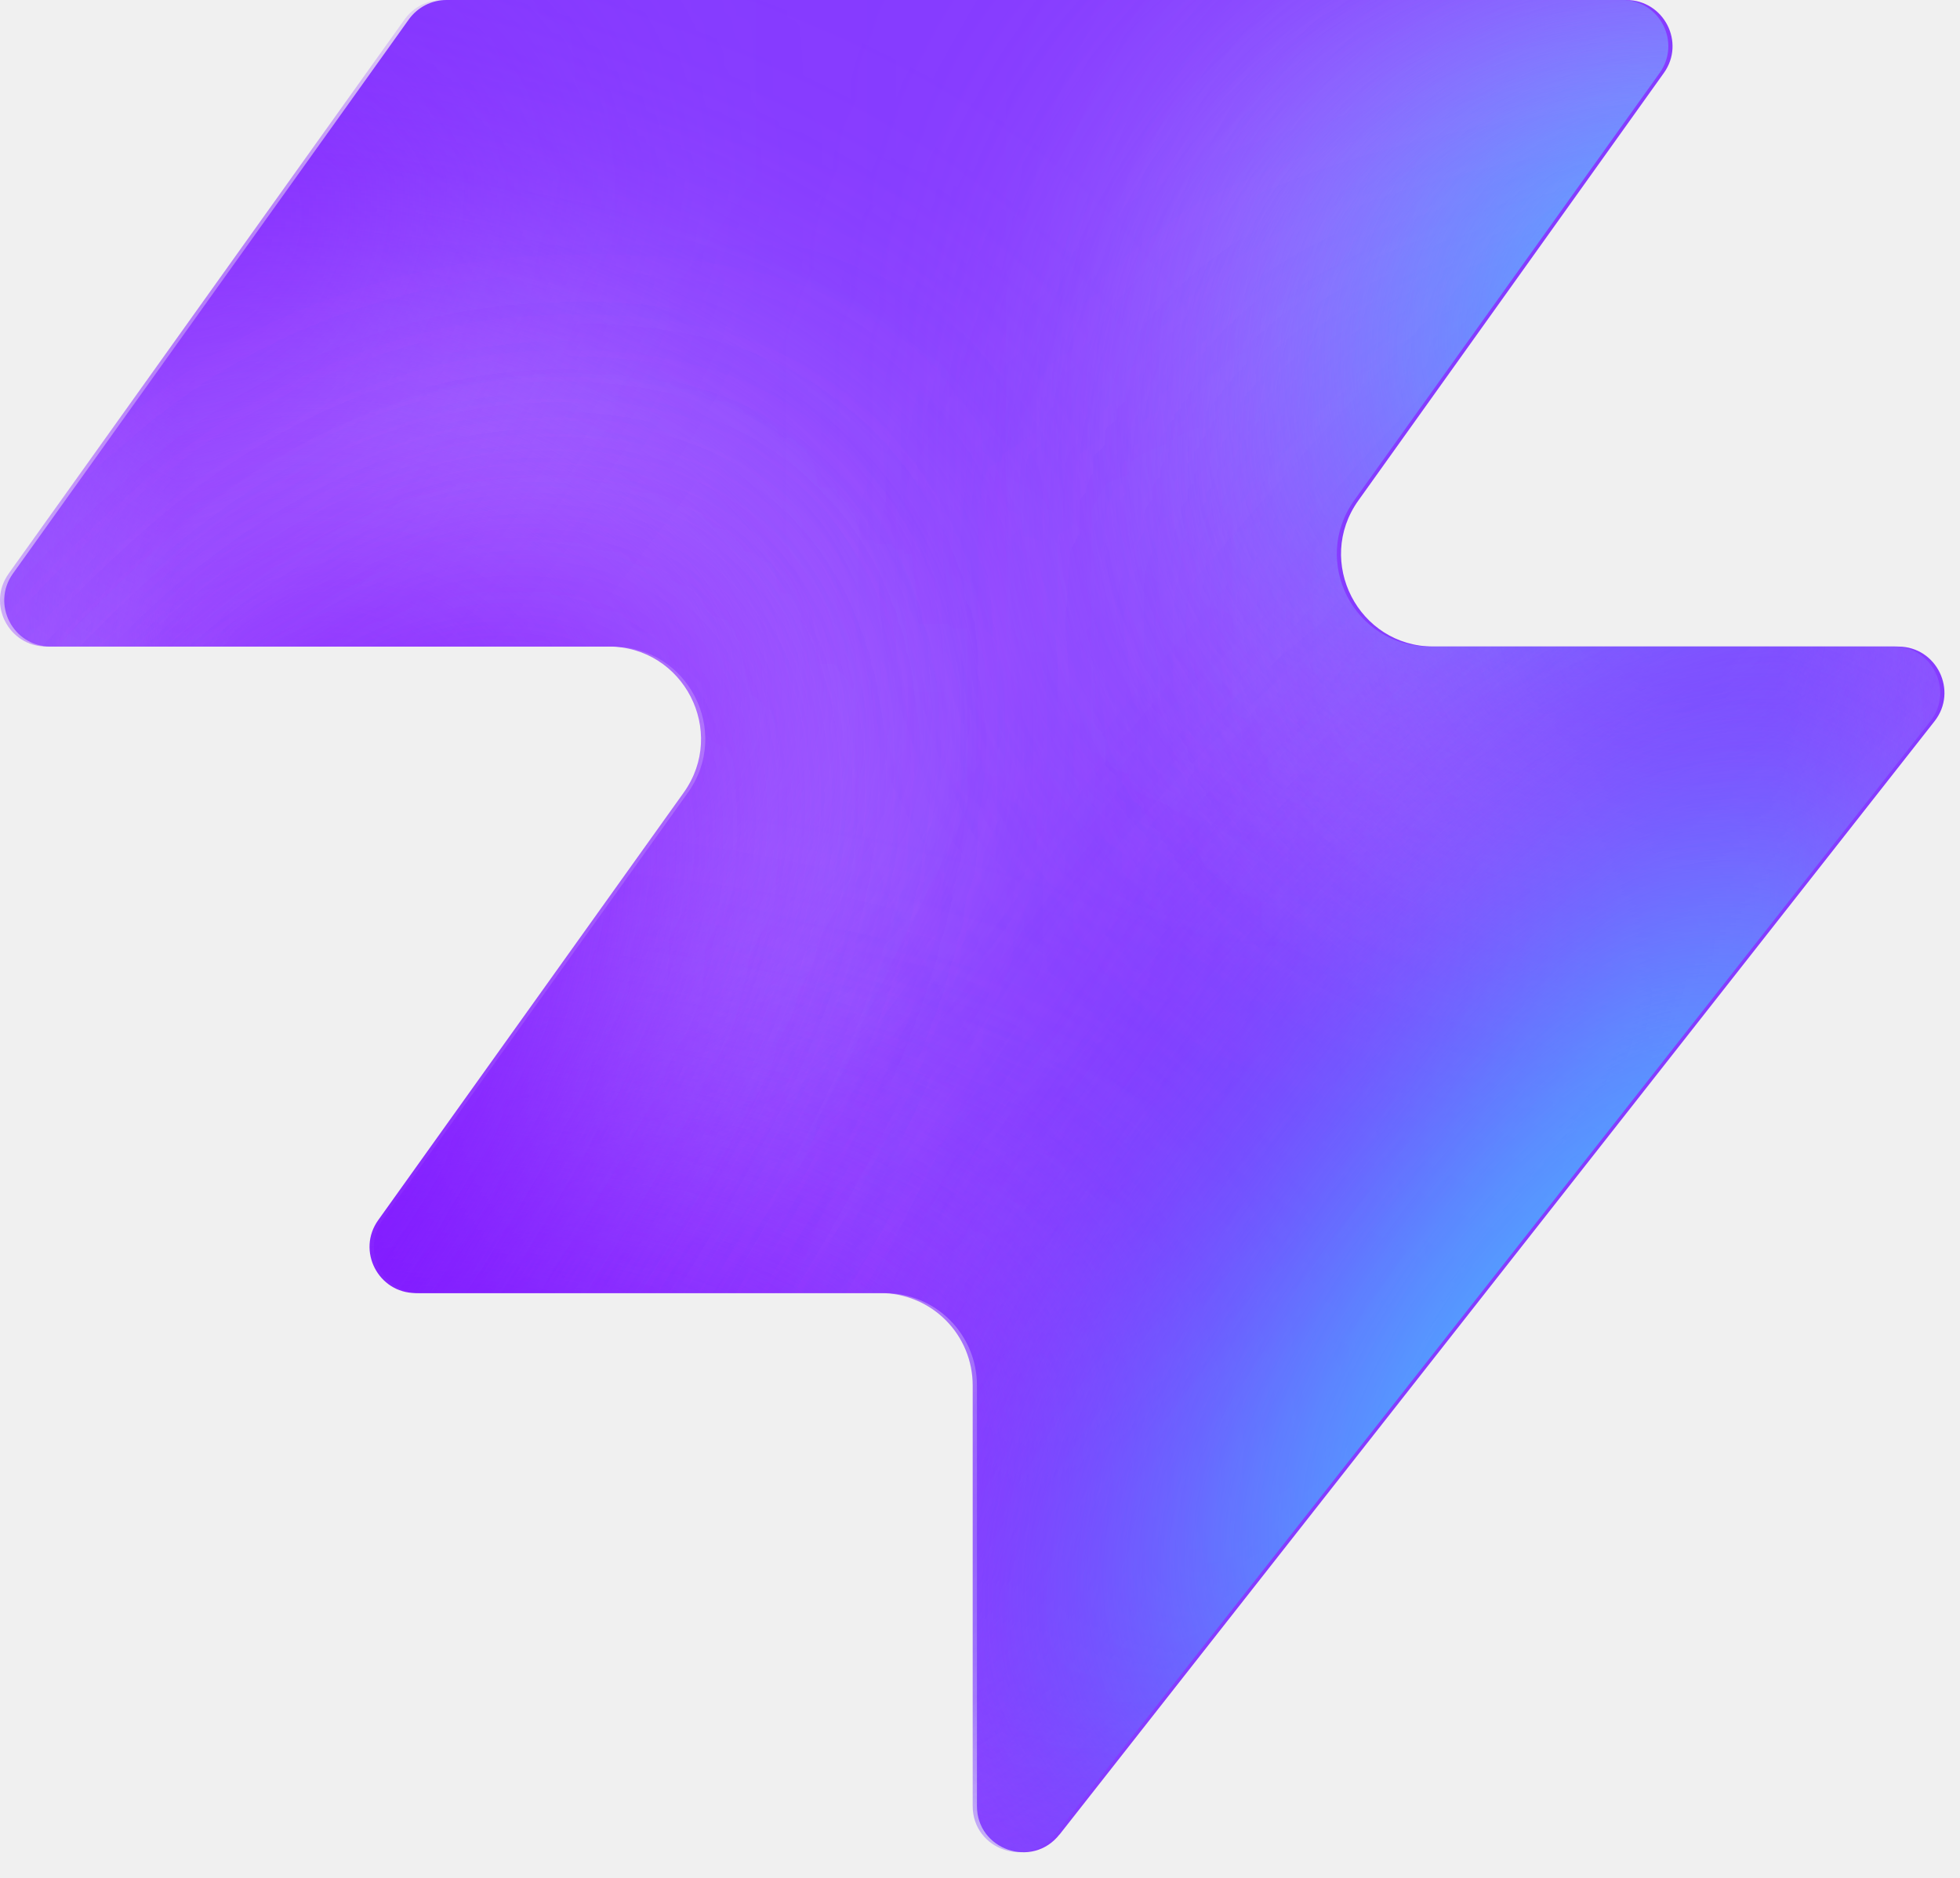
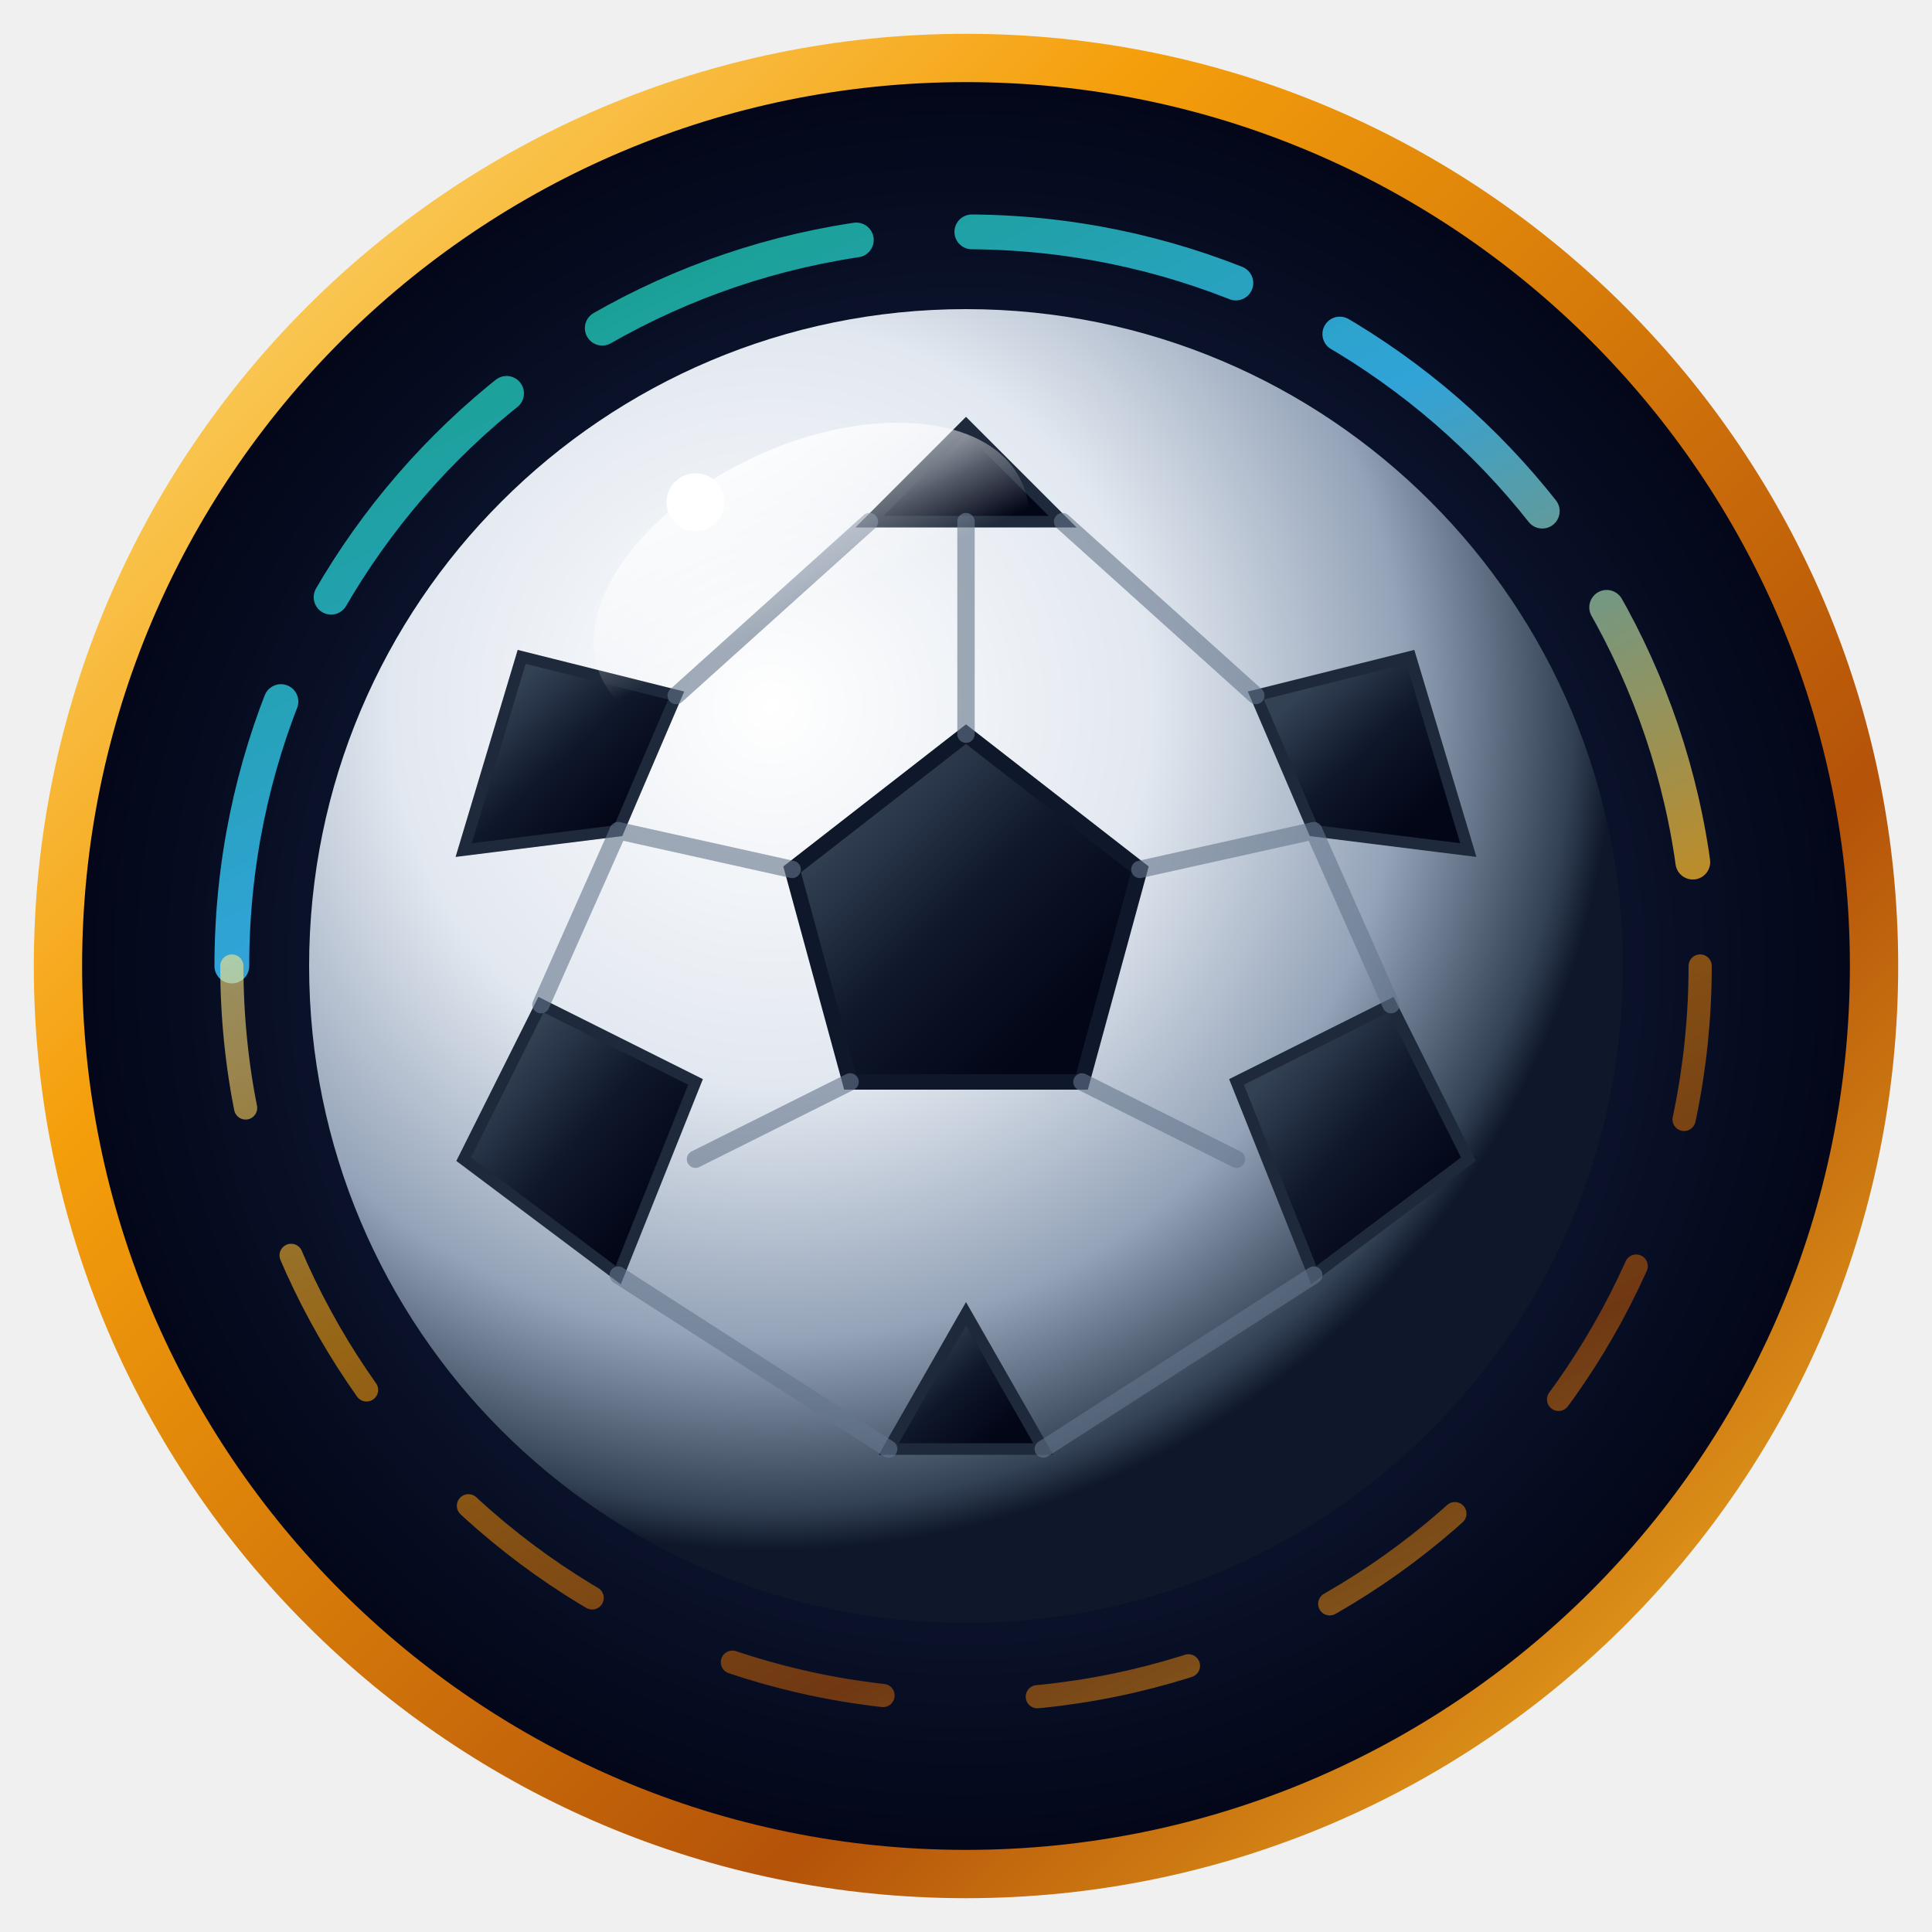
- <svg xmlns="http://www.w3.org/2000/svg" width="48" height="46" fill="none" viewBox="0 0 48 46">
-   <path fill="#863bff" d="M25.946 44.938c-.664.845-2.021.375-2.021-.698V33.937a2.26 2.26 0 0 0-2.262-2.262H10.287c-.92 0-1.456-1.04-.92-1.788l7.48-10.471c1.07-1.497 0-3.578-1.842-3.578H1.237c-.92 0-1.456-1.04-.92-1.788L10.013.474c.214-.297.556-.474.92-.474h28.894c.92 0 1.456 1.04.92 1.788l-7.48 10.471c-1.07 1.498 0 3.579 1.842 3.579h11.377c.943 0 1.473 1.088.89 1.83L25.947 44.94z" style="fill:#863bff;fill:color(display-p3 .525 .23 1);fill-opacity:1" />
-   <mask id="a" width="48" height="46" x="0" y="0" maskUnits="userSpaceOnUse" style="mask-type:alpha">
-     <path fill="#000" d="M25.842 44.938c-.664.844-2.021.375-2.021-.698V33.937a2.26 2.26 0 0 0-2.262-2.262H10.183c-.92 0-1.456-1.04-.92-1.788l7.48-10.471c1.07-1.498 0-3.579-1.842-3.579H1.133c-.92 0-1.456-1.04-.92-1.787L9.91.473c.214-.297.556-.474.92-.474h28.894c.92 0 1.456 1.04.92 1.788l-7.48 10.471c-1.07 1.498 0 3.578 1.842 3.578h11.377c.943 0 1.473 1.088.89 1.832L25.843 44.94z" style="fill:#000;fill-opacity:1" />
-   </mask>
-   <g mask="url(#a)">
-     <g filter="url(#b)">
-       <ellipse cx="5.508" cy="14.704" fill="#ede6ff" rx="5.508" ry="14.704" style="fill:#ede6ff;fill:color(display-p3 .927 .903 1);fill-opacity:1" transform="matrix(.00324 1 1 -.00324 -4.47 31.516)" />
-     </g>
-     <g filter="url(#c)">
-       <ellipse cx="10.399" cy="29.851" fill="#ede6ff" rx="10.399" ry="29.851" style="fill:#ede6ff;fill:color(display-p3 .927 .903 1);fill-opacity:1" transform="matrix(.00324 1 1 -.00324 -39.328 7.883)" />
-     </g>
-     <g filter="url(#d)">
-       <ellipse cx="5.508" cy="30.487" fill="#7e14ff" rx="5.508" ry="30.487" style="fill:#7e14ff;fill:color(display-p3 .492 .077 1);fill-opacity:1" transform="rotate(89.814 -25.913 -14.639)scale(1 -1)" />
-     </g>
-     <g filter="url(#e)">
-       <ellipse cx="5.508" cy="30.599" fill="#7e14ff" rx="5.508" ry="30.599" style="fill:#7e14ff;fill:color(display-p3 .492 .077 1);fill-opacity:1" transform="rotate(89.814 -32.644 -3.334)scale(1 -1)" />
-     </g>
-     <g filter="url(#f)">
-       <ellipse cx="5.508" cy="30.599" fill="#7e14ff" rx="5.508" ry="30.599" style="fill:#7e14ff;fill:color(display-p3 .492 .077 1);fill-opacity:1" transform="matrix(.00324 1 1 -.00324 -34.34 30.47)" />
-     </g>
-     <g filter="url(#g)">
-       <ellipse cx="14.072" cy="22.078" fill="#ede6ff" rx="14.072" ry="22.078" style="fill:#ede6ff;fill:color(display-p3 .927 .903 1);fill-opacity:1" transform="rotate(93.35 24.506 48.493)scale(-1 1)" />
-     </g>
-     <g filter="url(#h)">
-       <ellipse cx="3.47" cy="21.501" fill="#7e14ff" rx="3.47" ry="21.501" style="fill:#7e14ff;fill:color(display-p3 .492 .077 1);fill-opacity:1" transform="rotate(89.009 28.708 47.59)scale(-1 1)" />
-     </g>
-     <g filter="url(#i)">
-       <ellipse cx="3.47" cy="21.501" fill="#7e14ff" rx="3.47" ry="21.501" style="fill:#7e14ff;fill:color(display-p3 .492 .077 1);fill-opacity:1" transform="rotate(89.009 28.708 47.59)scale(-1 1)" />
-     </g>
-     <g filter="url(#j)">
-       <ellipse cx=".387" cy="8.972" fill="#7e14ff" rx="4.407" ry="29.108" style="fill:#7e14ff;fill:color(display-p3 .492 .077 1);fill-opacity:1" transform="rotate(39.51 .387 8.972)" />
-     </g>
-     <g filter="url(#k)">
-       <ellipse cx="47.523" cy="-6.092" fill="#7e14ff" rx="4.407" ry="29.108" style="fill:#7e14ff;fill:color(display-p3 .492 .077 1);fill-opacity:1" transform="rotate(37.892 47.523 -6.092)" />
-     </g>
-     <g filter="url(#l)">
-       <ellipse cx="41.412" cy="6.333" fill="#47bfff" rx="5.971" ry="9.665" style="fill:#47bfff;fill:color(display-p3 .28 .748 1);fill-opacity:1" transform="rotate(37.892 41.412 6.333)" />
-     </g>
-     <g filter="url(#m)">
-       <ellipse cx="-1.879" cy="38.332" fill="#7e14ff" rx="4.407" ry="29.108" style="fill:#7e14ff;fill:color(display-p3 .492 .077 1);fill-opacity:1" transform="rotate(37.892 -1.88 38.332)" />
-     </g>
-     <g filter="url(#n)">
-       <ellipse cx="-1.879" cy="38.332" fill="#7e14ff" rx="4.407" ry="29.108" style="fill:#7e14ff;fill:color(display-p3 .492 .077 1);fill-opacity:1" transform="rotate(37.892 -1.88 38.332)" />
-     </g>
-     <g filter="url(#o)">
-       <ellipse cx="35.651" cy="29.907" fill="#7e14ff" rx="4.407" ry="29.108" style="fill:#7e14ff;fill:color(display-p3 .492 .077 1);fill-opacity:1" transform="rotate(37.892 35.651 29.907)" />
-     </g>
-     <g filter="url(#p)">
-       <ellipse cx="38.418" cy="32.4" fill="#47bfff" rx="5.971" ry="15.297" style="fill:#47bfff;fill:color(display-p3 .28 .748 1);fill-opacity:1" transform="rotate(37.892 38.418 32.4)" />
-     </g>
+ <svg xmlns="http://www.w3.org/2000/svg" viewBox="0 0 100 100" width="100" height="100">
+   <defs>
+     <linearGradient id="goldRim" x1="0%" y1="0%" x2="100%" y2="100%">
+       <stop offset="0%" stop-color="#FDE68A" />
+       <stop offset="30%" stop-color="#F59E0B" />
+       <stop offset="70%" stop-color="#B45309" />
+       <stop offset="100%" stop-color="#FBBF24" />
+     </linearGradient>
+     <radialGradient id="darkOrb" cx="50%" cy="50%" r="50%">
+       <stop offset="0%" stop-color="#1E293B" />
+       <stop offset="70%" stop-color="#0B132B" />
+       <stop offset="100%" stop-color="#020617" />
+     </radialGradient>
+     <radialGradient id="ball3D" cx="35%" cy="30%" r="65%">
+       <stop offset="0%" stop-color="#FFFFFF" />
+       <stop offset="45%" stop-color="#E2E8F0" />
+       <stop offset="75%" stop-color="#94A3B8" />
+       <stop offset="95%" stop-color="#334155" />
+       <stop offset="100%" stop-color="#0F172A" />
+     </radialGradient>
+     <linearGradient id="patchGrad" x1="20%" y1="20%" x2="80%" y2="80%">
+       <stop offset="0%" stop-color="#334155" />
+       <stop offset="50%" stop-color="#0F172A" />
+       <stop offset="100%" stop-color="#020617" />
+     </linearGradient>
+     <linearGradient id="aiEnergy" x1="0%" y1="0%" x2="100%" y2="100%">
+       <stop offset="0%" stop-color="#10B981" />
+       <stop offset="50%" stop-color="#38BDF8" />
+       <stop offset="100%" stop-color="#F59E0B" />
+     </linearGradient>
+     <linearGradient id="gloss" x1="0%" y1="0%" x2="0%" y2="100%">
+       <stop offset="0%" stop-color="#FFFFFF" stop-opacity="0.8" />
+       <stop offset="60%" stop-color="#FFFFFF" stop-opacity="0.0" />
+     </linearGradient>
+   </defs>
+   <circle cx="50" cy="50" r="47" fill="url(#darkOrb)" stroke="url(#goldRim)" stroke-width="2.5" />
+   <path d="M 12 50 A 38 38 0 0 1 88 50" fill="none" stroke="url(#aiEnergy)" stroke-width="1.8" stroke-dasharray="14 6" stroke-linecap="round" opacity="0.85" />
+   <path d="M 88 50 A 38 38 0 0 1 12 50" fill="none" stroke="url(#goldRim)" stroke-width="1.2" stroke-dasharray="8 8" stroke-linecap="round" opacity="0.6" />
+   <circle cx="50" cy="50" r="34" fill="url(#ball3D)" />
+   <polygon points="50,38 59,45 56,56 44,56 41,45" fill="url(#patchGrad)" stroke="#0F172A" stroke-width="0.8" />
+   <polygon points="50,22 55,27 45,27" fill="url(#patchGrad)" stroke="#1E293B" stroke-width="0.6" />
+   <polygon points="73,34 76,44 68,43 65,36" fill="url(#patchGrad)" stroke="#1E293B" stroke-width="0.6" />
+   <polygon points="68,66 76,60 72,52 64,56" fill="url(#patchGrad)" stroke="#1E293B" stroke-width="0.6" />
+   <polygon points="32,66 24,60 28,52 36,56" fill="url(#patchGrad)" stroke="#1E293B" stroke-width="0.6" />
+   <polygon points="27,34 24,44 32,43 35,36" fill="url(#patchGrad)" stroke="#1E293B" stroke-width="0.6" />
+   <polygon points="46,75 54,75 50,68" fill="url(#patchGrad)" stroke="#1E293B" stroke-width="0.6" />
+   <g stroke="#64748B" stroke-width="0.9" opacity="0.6" stroke-linecap="round">
+     <line x1="50" y1="38" x2="50" y2="27" />
+     <line x1="59" y1="45" x2="68" y2="43" />
+     <line x1="56" y1="56" x2="64" y2="60" />
+     <line x1="44" y1="56" x2="36" y2="60" />
+     <line x1="41" y1="45" x2="32" y2="43" />
+     <line x1="45" y1="27" x2="35" y2="36" />
+     <line x1="55" y1="27" x2="65" y2="36" />
+     <line x1="68" y1="43" x2="72" y2="52" />
+     <line x1="68" y1="66" x2="54" y2="75" />
+     <line x1="32" y1="66" x2="46" y2="75" />
+     <line x1="28" y1="52" x2="32" y2="43" />
  </g>
-   <defs>
-     <filter id="b" width="60.045" height="41.654" x="-19.77" y="16.149" color-interpolation-filters="sRGB" filterUnits="userSpaceOnUse">
-       <feFlood flood-opacity="0" result="BackgroundImageFix" />
-       <feBlend in="SourceGraphic" in2="BackgroundImageFix" result="shape" />
-       <feGaussianBlur result="effect1_foregroundBlur_2002_17158" stdDeviation="7.659" />
-     </filter>
-     <filter id="c" width="90.34" height="51.437" x="-54.613" y="-7.533" color-interpolation-filters="sRGB" filterUnits="userSpaceOnUse">
-       <feFlood flood-opacity="0" result="BackgroundImageFix" />
-       <feBlend in="SourceGraphic" in2="BackgroundImageFix" result="shape" />
-       <feGaussianBlur result="effect1_foregroundBlur_2002_17158" stdDeviation="7.659" />
-     </filter>
-     <filter id="d" width="79.355" height="29.4" x="-49.64" y="2.03" color-interpolation-filters="sRGB" filterUnits="userSpaceOnUse">
-       <feFlood flood-opacity="0" result="BackgroundImageFix" />
-       <feBlend in="SourceGraphic" in2="BackgroundImageFix" result="shape" />
-       <feGaussianBlur result="effect1_foregroundBlur_2002_17158" stdDeviation="4.596" />
-     </filter>
-     <filter id="e" width="79.579" height="29.4" x="-45.045" y="20.029" color-interpolation-filters="sRGB" filterUnits="userSpaceOnUse">
-       <feFlood flood-opacity="0" result="BackgroundImageFix" />
-       <feBlend in="SourceGraphic" in2="BackgroundImageFix" result="shape" />
-       <feGaussianBlur result="effect1_foregroundBlur_2002_17158" stdDeviation="4.596" />
-     </filter>
-     <filter id="f" width="79.579" height="29.4" x="-43.513" y="21.178" color-interpolation-filters="sRGB" filterUnits="userSpaceOnUse">
-       <feFlood flood-opacity="0" result="BackgroundImageFix" />
-       <feBlend in="SourceGraphic" in2="BackgroundImageFix" result="shape" />
-       <feGaussianBlur result="effect1_foregroundBlur_2002_17158" stdDeviation="4.596" />
-     </filter>
-     <filter id="g" width="74.749" height="58.852" x="15.756" y="-17.901" color-interpolation-filters="sRGB" filterUnits="userSpaceOnUse">
-       <feFlood flood-opacity="0" result="BackgroundImageFix" />
-       <feBlend in="SourceGraphic" in2="BackgroundImageFix" result="shape" />
-       <feGaussianBlur result="effect1_foregroundBlur_2002_17158" stdDeviation="7.659" />
-     </filter>
-     <filter id="h" width="61.377" height="25.362" x="23.548" y="2.284" color-interpolation-filters="sRGB" filterUnits="userSpaceOnUse">
-       <feFlood flood-opacity="0" result="BackgroundImageFix" />
-       <feBlend in="SourceGraphic" in2="BackgroundImageFix" result="shape" />
-       <feGaussianBlur result="effect1_foregroundBlur_2002_17158" stdDeviation="4.596" />
-     </filter>
-     <filter id="i" width="61.377" height="25.362" x="23.548" y="2.284" color-interpolation-filters="sRGB" filterUnits="userSpaceOnUse">
-       <feFlood flood-opacity="0" result="BackgroundImageFix" />
-       <feBlend in="SourceGraphic" in2="BackgroundImageFix" result="shape" />
-       <feGaussianBlur result="effect1_foregroundBlur_2002_17158" stdDeviation="4.596" />
-     </filter>
-     <filter id="j" width="56.045" height="63.649" x="-27.636" y="-22.853" color-interpolation-filters="sRGB" filterUnits="userSpaceOnUse">
-       <feFlood flood-opacity="0" result="BackgroundImageFix" />
-       <feBlend in="SourceGraphic" in2="BackgroundImageFix" result="shape" />
-       <feGaussianBlur result="effect1_foregroundBlur_2002_17158" stdDeviation="4.596" />
-     </filter>
-     <filter id="k" width="54.814" height="64.646" x="20.116" y="-38.415" color-interpolation-filters="sRGB" filterUnits="userSpaceOnUse">
-       <feFlood flood-opacity="0" result="BackgroundImageFix" />
-       <feBlend in="SourceGraphic" in2="BackgroundImageFix" result="shape" />
-       <feGaussianBlur result="effect1_foregroundBlur_2002_17158" stdDeviation="4.596" />
-     </filter>
-     <filter id="l" width="33.541" height="35.313" x="24.641" y="-11.323" color-interpolation-filters="sRGB" filterUnits="userSpaceOnUse">
-       <feFlood flood-opacity="0" result="BackgroundImageFix" />
-       <feBlend in="SourceGraphic" in2="BackgroundImageFix" result="shape" />
-       <feGaussianBlur result="effect1_foregroundBlur_2002_17158" stdDeviation="4.596" />
-     </filter>
-     <filter id="m" width="54.814" height="64.646" x="-29.286" y="6.009" color-interpolation-filters="sRGB" filterUnits="userSpaceOnUse">
-       <feFlood flood-opacity="0" result="BackgroundImageFix" />
-       <feBlend in="SourceGraphic" in2="BackgroundImageFix" result="shape" />
-       <feGaussianBlur result="effect1_foregroundBlur_2002_17158" stdDeviation="4.596" />
-     </filter>
-     <filter id="n" width="54.814" height="64.646" x="-29.286" y="6.009" color-interpolation-filters="sRGB" filterUnits="userSpaceOnUse">
-       <feFlood flood-opacity="0" result="BackgroundImageFix" />
-       <feBlend in="SourceGraphic" in2="BackgroundImageFix" result="shape" />
-       <feGaussianBlur result="effect1_foregroundBlur_2002_17158" stdDeviation="4.596" />
-     </filter>
-     <filter id="o" width="54.814" height="64.646" x="8.244" y="-2.416" color-interpolation-filters="sRGB" filterUnits="userSpaceOnUse">
-       <feFlood flood-opacity="0" result="BackgroundImageFix" />
-       <feBlend in="SourceGraphic" in2="BackgroundImageFix" result="shape" />
-       <feGaussianBlur result="effect1_foregroundBlur_2002_17158" stdDeviation="4.596" />
-     </filter>
-     <filter id="p" width="39.409" height="43.623" x="18.713" y="10.588" color-interpolation-filters="sRGB" filterUnits="userSpaceOnUse">
-       <feFlood flood-opacity="0" result="BackgroundImageFix" />
-       <feBlend in="SourceGraphic" in2="BackgroundImageFix" result="shape" />
-       <feGaussianBlur result="effect1_foregroundBlur_2002_17158" stdDeviation="4.596" />
-     </filter>
-   </defs>
+   <path d="M 50 16 A 34 34 0 0 1 84 50 A 34 34 0 0 1 50 84 A 34 34 0 0 0 50 16" fill="#020617" opacity="0.25" />
+   <ellipse cx="42" cy="30" rx="12" ry="7" transform="rotate(-25 42 30)" fill="url(#gloss)" />
+   <circle cx="36" cy="26" r="1.5" fill="#FFFFFF" />
</svg>
